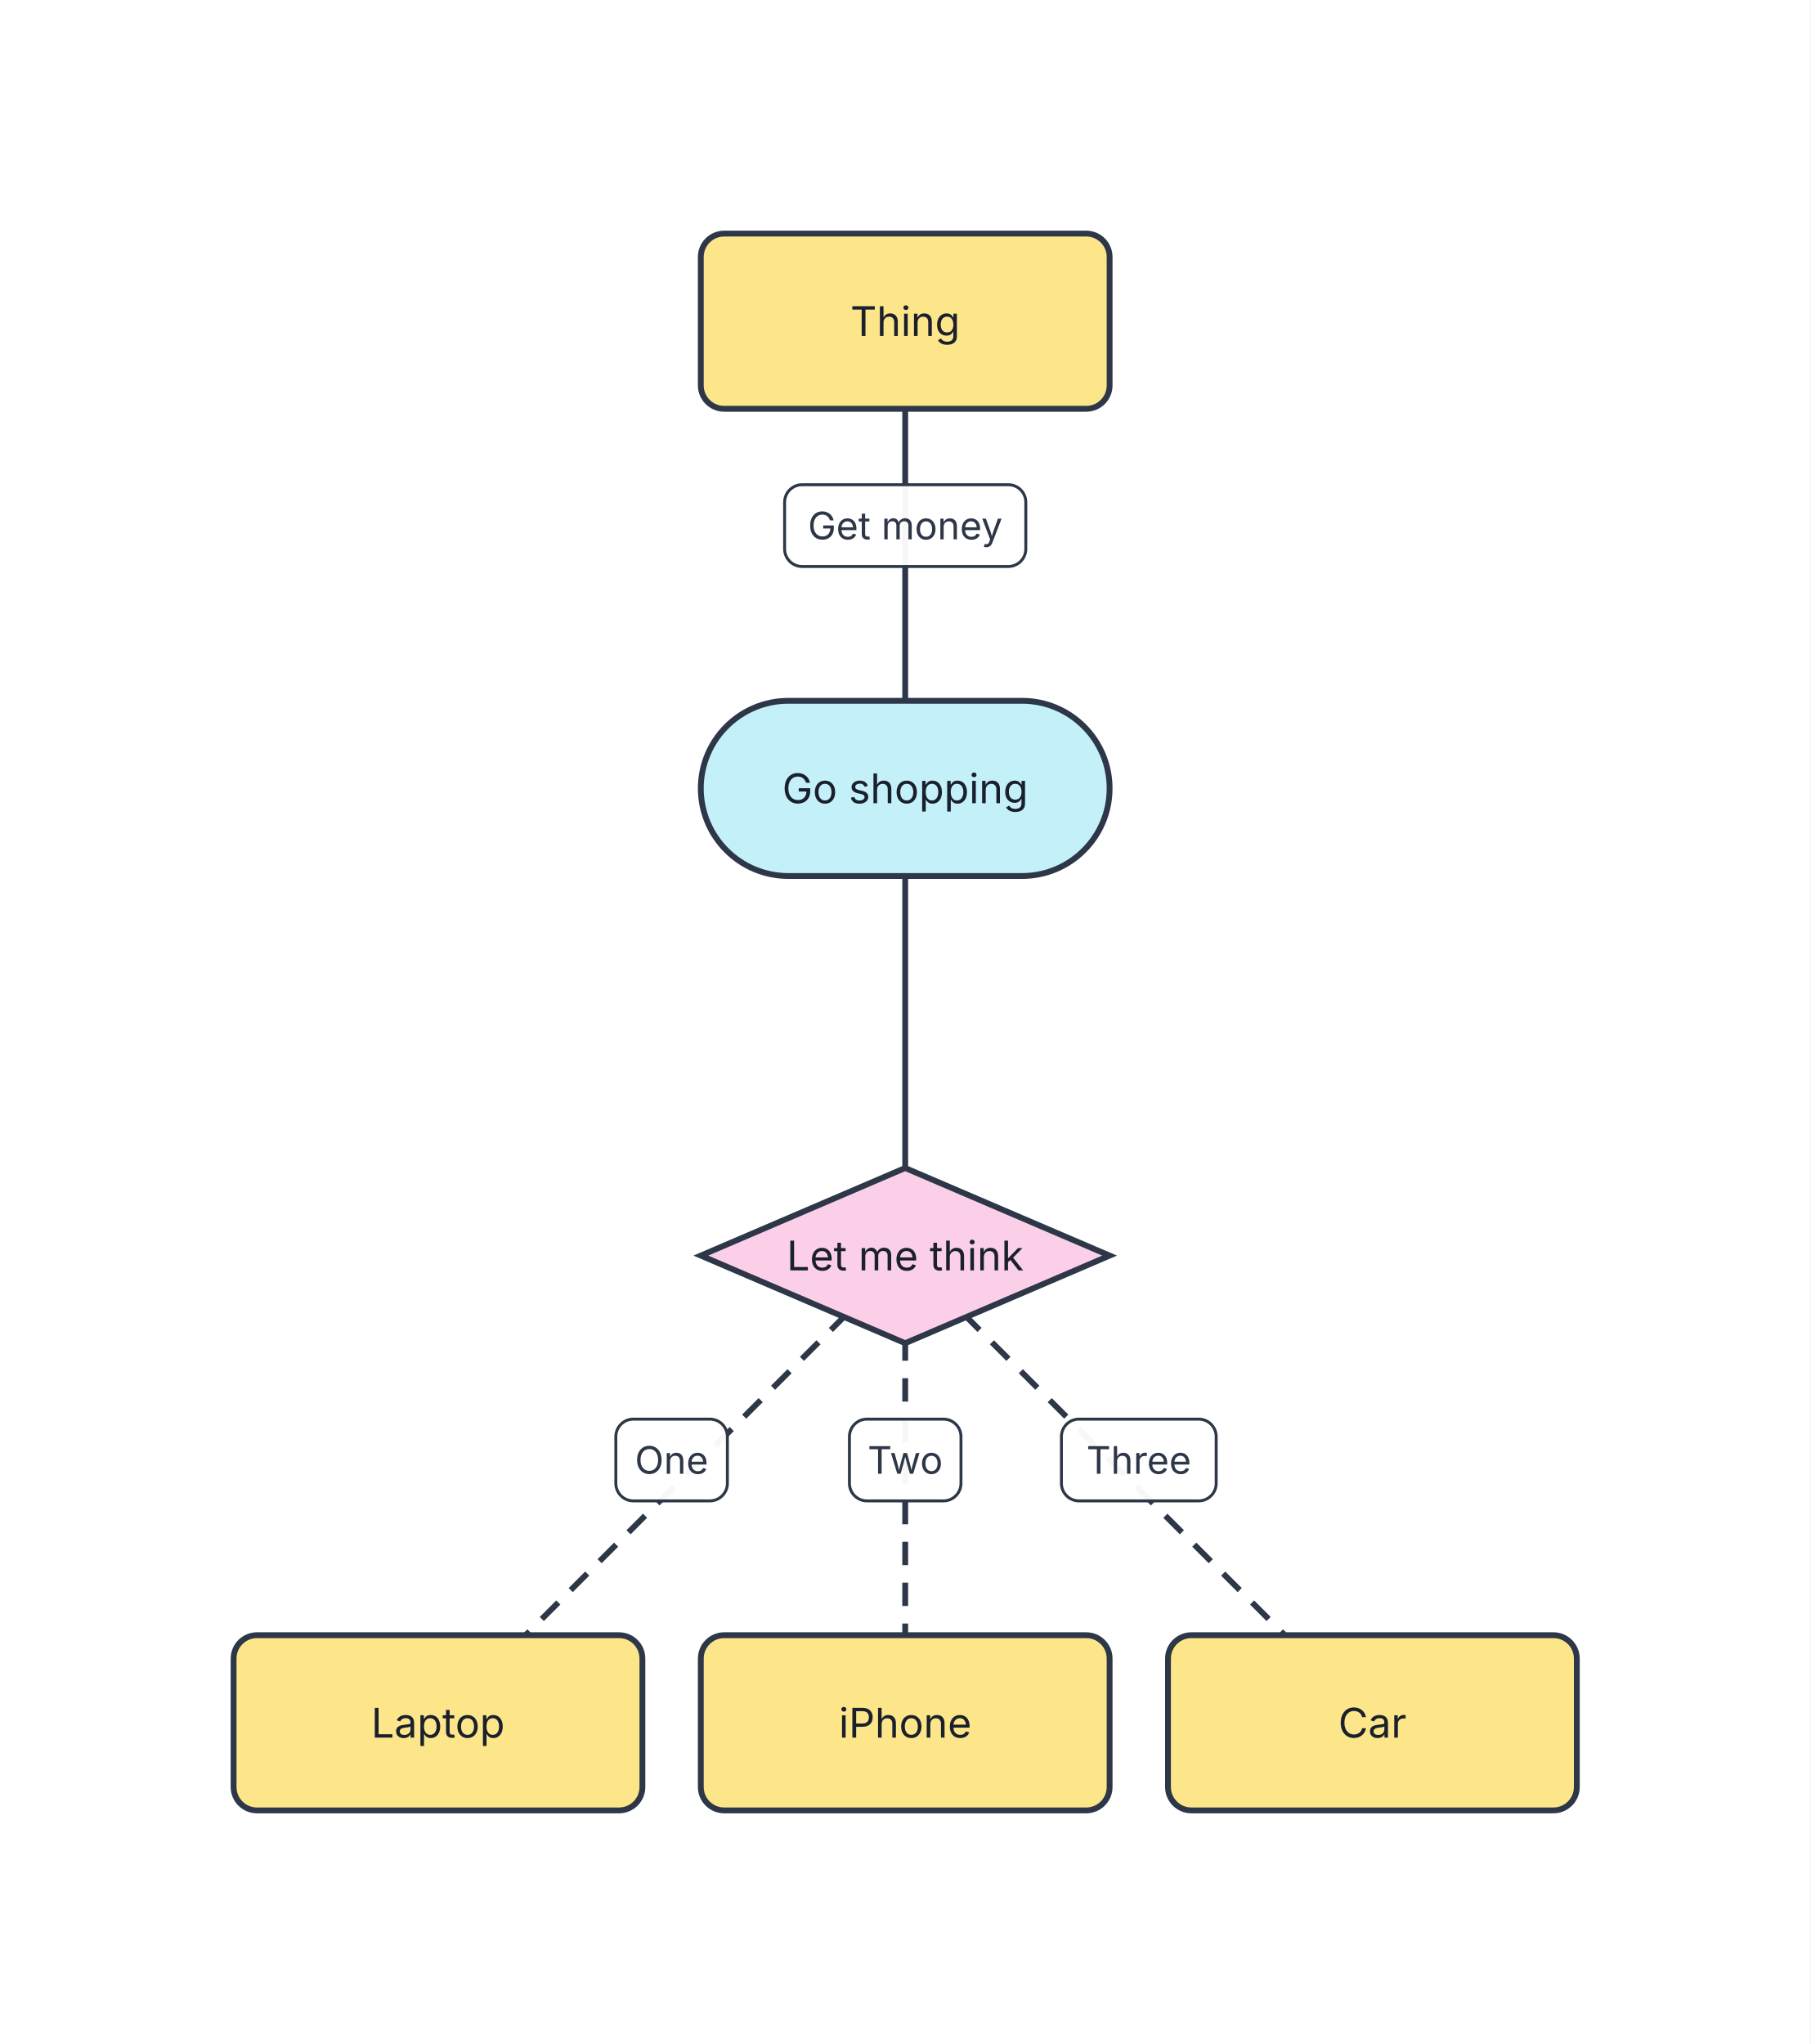
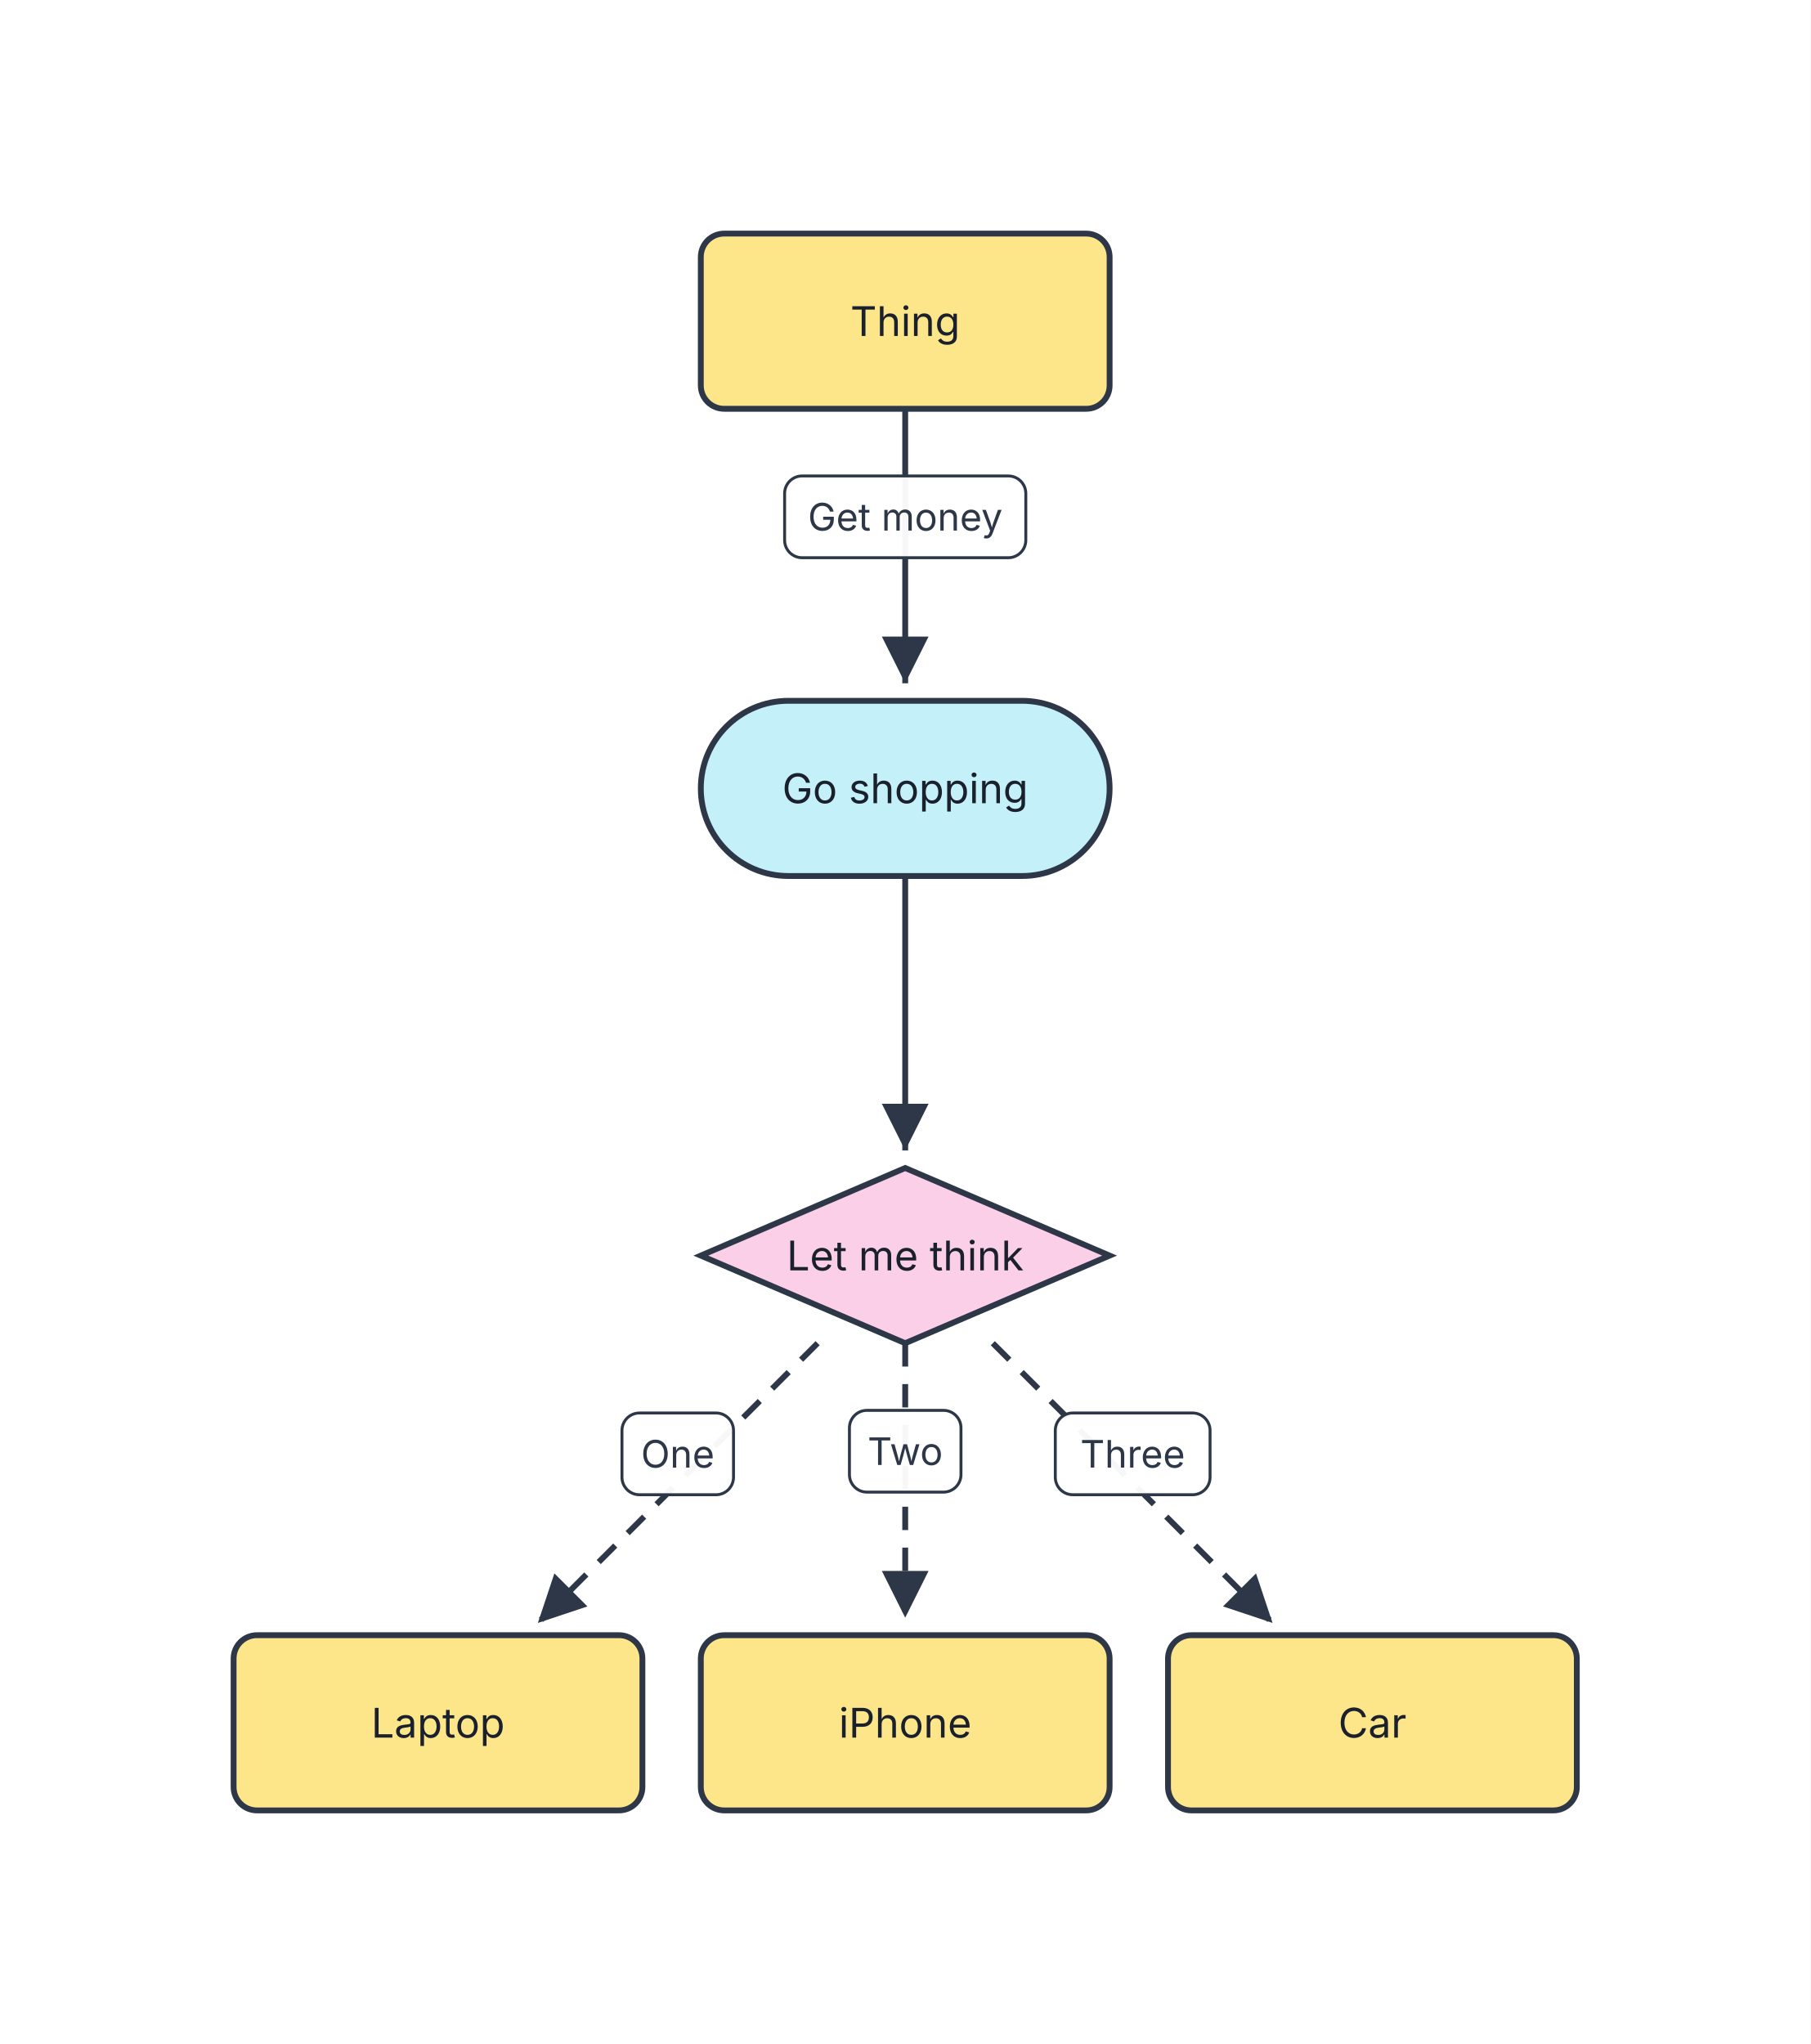
<svg xmlns="http://www.w3.org/2000/svg" width="620" height="700" viewBox="0 0 620 700" font-family="Inter, system-ui, sans-serif">
  <defs>
    <marker id="arrow-end" markerWidth="12" markerHeight="12" refX="10" refY="6" orient="auto" markerUnits="strokeWidth">
      <path d="M2,2 L10,6 L2,10 z" fill="context-stroke" />
    </marker>
    <marker id="arrow-start" markerWidth="12" markerHeight="12" refX="2" refY="6" orient="auto" markerUnits="strokeWidth">
      <path d="M10,2 L2,6 L10,10 z" fill="context-stroke" />
    </marker>
  </defs>
  <rect width="100%" height="100%" fill="white" />
-   <line x1="310.0" y1="110.0" x2="310.0" y2="270.0" stroke="#2d3748" stroke-width="2" marker-end="url(#arrow-end)" />
+   <line x1="310.0" y1="140.0" x2="310.0" y2="234.0" stroke="#2d3748" stroke-width="2" marker-end="url(#arrow-end)" />
  <g pointer-events="none">
-     <rect x="268.7" y="166.0" width="82.6" height="28.0" rx="6" ry="6" fill="white" fill-opacity="0.96" stroke="#2d3748" stroke-width="1" />
-     <text x="310.0" y="180.0" fill="#2d3748" font-size="13" text-anchor="middle" dominant-baseline="middle" xml:space="preserve">Get money</text>
+     <rect x="268.7" y="163.0" width="82.6" height="28.0" rx="6" ry="6" fill="white" fill-opacity="0.96" stroke="#2d3748" stroke-width="1" />
+     <text x="310.0" y="177.0" fill="#2d3748" font-size="13" text-anchor="middle" dominant-baseline="middle" xml:space="preserve">Get money</text>
  </g>
-   <line x1="310.0" y1="270.0" x2="310.0" y2="430.0" stroke="#2d3748" stroke-width="2" marker-end="url(#arrow-end)" />
-   <line x1="310.0" y1="430.0" x2="150.0" y2="590.0" stroke="#2d3748" stroke-width="2" marker-end="url(#arrow-end)" stroke-dasharray="8 6" />
+   <line x1="310.0" y1="300.0" x2="310.0" y2="394.0" stroke="#2d3748" stroke-width="2" marker-end="url(#arrow-end)" />
+   <line x1="280.0" y1="460.0" x2="184.2" y2="555.8" stroke="#2d3748" stroke-width="2" marker-end="url(#arrow-end)" stroke-dasharray="8 6" />
  <g pointer-events="none">
-     <rect x="210.9" y="486.0" width="38.2" height="28.0" rx="6" ry="6" fill="white" fill-opacity="0.96" stroke="#2d3748" stroke-width="1" />
-     <text x="230.0" y="500.0" fill="#2d3748" font-size="13" text-anchor="middle" dominant-baseline="middle" xml:space="preserve">One</text>
+     <rect x="213.0" y="483.9" width="38.2" height="28.0" rx="6" ry="6" fill="white" fill-opacity="0.96" stroke="#2d3748" stroke-width="1" />
+     <text x="232.1" y="497.9" fill="#2d3748" font-size="13" text-anchor="middle" dominant-baseline="middle" xml:space="preserve">One</text>
  </g>
-   <line x1="310.0" y1="430.0" x2="310.0" y2="590.0" stroke="#2d3748" stroke-width="2" marker-end="url(#arrow-end)" stroke-dasharray="8 6" />
+   <line x1="310.0" y1="460.0" x2="310.0" y2="554.0" stroke="#2d3748" stroke-width="2" marker-end="url(#arrow-end)" stroke-dasharray="8 6" />
  <g pointer-events="none">
-     <rect x="290.9" y="486.0" width="38.2" height="28.0" rx="6" ry="6" fill="white" fill-opacity="0.96" stroke="#2d3748" stroke-width="1" />
-     <text x="310.0" y="500.0" fill="#2d3748" font-size="13" text-anchor="middle" dominant-baseline="middle" xml:space="preserve">Two</text>
+     <rect x="290.9" y="483.0" width="38.2" height="28.0" rx="6" ry="6" fill="white" fill-opacity="0.96" stroke="#2d3748" stroke-width="1" />
+     <text x="310.0" y="497.0" fill="#2d3748" font-size="13" text-anchor="middle" dominant-baseline="middle" xml:space="preserve">Two</text>
  </g>
-   <line x1="310.0" y1="430.0" x2="470.0" y2="590.0" stroke="#2d3748" stroke-width="2" marker-end="url(#arrow-end)" stroke-dasharray="8 6" />
+   <line x1="340.0" y1="460.0" x2="435.8" y2="555.8" stroke="#2d3748" stroke-width="2" marker-end="url(#arrow-end)" stroke-dasharray="8 6" />
  <g pointer-events="none">
-     <rect x="363.5" y="486.0" width="53.0" height="28.0" rx="6" ry="6" fill="white" fill-opacity="0.96" stroke="#2d3748" stroke-width="1" />
-     <text x="390.0" y="500.0" fill="#2d3748" font-size="13" text-anchor="middle" dominant-baseline="middle" xml:space="preserve">Three</text>
+     <rect x="361.4" y="483.9" width="53.0" height="28.0" rx="6" ry="6" fill="white" fill-opacity="0.96" stroke="#2d3748" stroke-width="1" />
+     <text x="387.9" y="497.9" fill="#2d3748" font-size="13" text-anchor="middle" dominant-baseline="middle" xml:space="preserve">Three</text>
  </g>
  <rect x="400.0" y="560.0" width="140.0" height="60.0" rx="8" ry="8" fill="#fde68a" stroke="#2d3748" stroke-width="2" />
  <text x="470.0" y="590.0" fill="#1a202c" font-size="14" text-anchor="middle" dominant-baseline="middle">Car</text>
+   <rect x="240.0" y="80.0" width="140.0" height="60.0" rx="8" ry="8" fill="#fde68a" stroke="#2d3748" stroke-width="2" />
+   <text x="310.0" y="110.0" fill="#1a202c" font-size="14" text-anchor="middle" dominant-baseline="middle">Thing</text>
+   <polygon points="310.0,400.0 380.0,430.0 310.0,460.0 240.0,430.0" fill="#fbcfe8" stroke="#2d3748" stroke-width="2" />
+   <text x="310.0" y="430.0" fill="#1a202c" font-size="14" text-anchor="middle" dominant-baseline="middle">Let me think</text>
  <rect x="80.0" y="560.0" width="140.0" height="60.0" rx="8" ry="8" fill="#fde68a" stroke="#2d3748" stroke-width="2" />
  <text x="150.0" y="590.0" fill="#1a202c" font-size="14" text-anchor="middle" dominant-baseline="middle">Laptop</text>
+   <rect x="240.0" y="560.0" width="140.0" height="60.0" rx="8" ry="8" fill="#fde68a" stroke="#2d3748" stroke-width="2" />
+   <text x="310.0" y="590.0" fill="#1a202c" font-size="14" text-anchor="middle" dominant-baseline="middle">iPhone</text>
  <rect x="240.0" y="240.0" width="140.0" height="60.0" rx="30" ry="30" fill="#c4f1f9" stroke="#2d3748" stroke-width="2" />
  <text x="310.0" y="270.0" fill="#1a202c" font-size="14" text-anchor="middle" dominant-baseline="middle">Go shopping</text>
-   <polygon points="310.0,400.0 380.0,430.0 310.0,460.0 240.0,430.0" fill="#fbcfe8" stroke="#2d3748" stroke-width="2" />
-   <text x="310.0" y="430.0" fill="#1a202c" font-size="14" text-anchor="middle" dominant-baseline="middle">Let me think</text>
-   <rect x="240.0" y="560.0" width="140.0" height="60.0" rx="8" ry="8" fill="#fde68a" stroke="#2d3748" stroke-width="2" />
-   <text x="310.0" y="590.0" fill="#1a202c" font-size="14" text-anchor="middle" dominant-baseline="middle">iPhone</text>
-   <rect x="240.0" y="80.0" width="140.0" height="60.0" rx="8" ry="8" fill="#fde68a" stroke="#2d3748" stroke-width="2" />
-   <text x="310.0" y="110.0" fill="#1a202c" font-size="14" text-anchor="middle" dominant-baseline="middle">Thing</text>
</svg>
